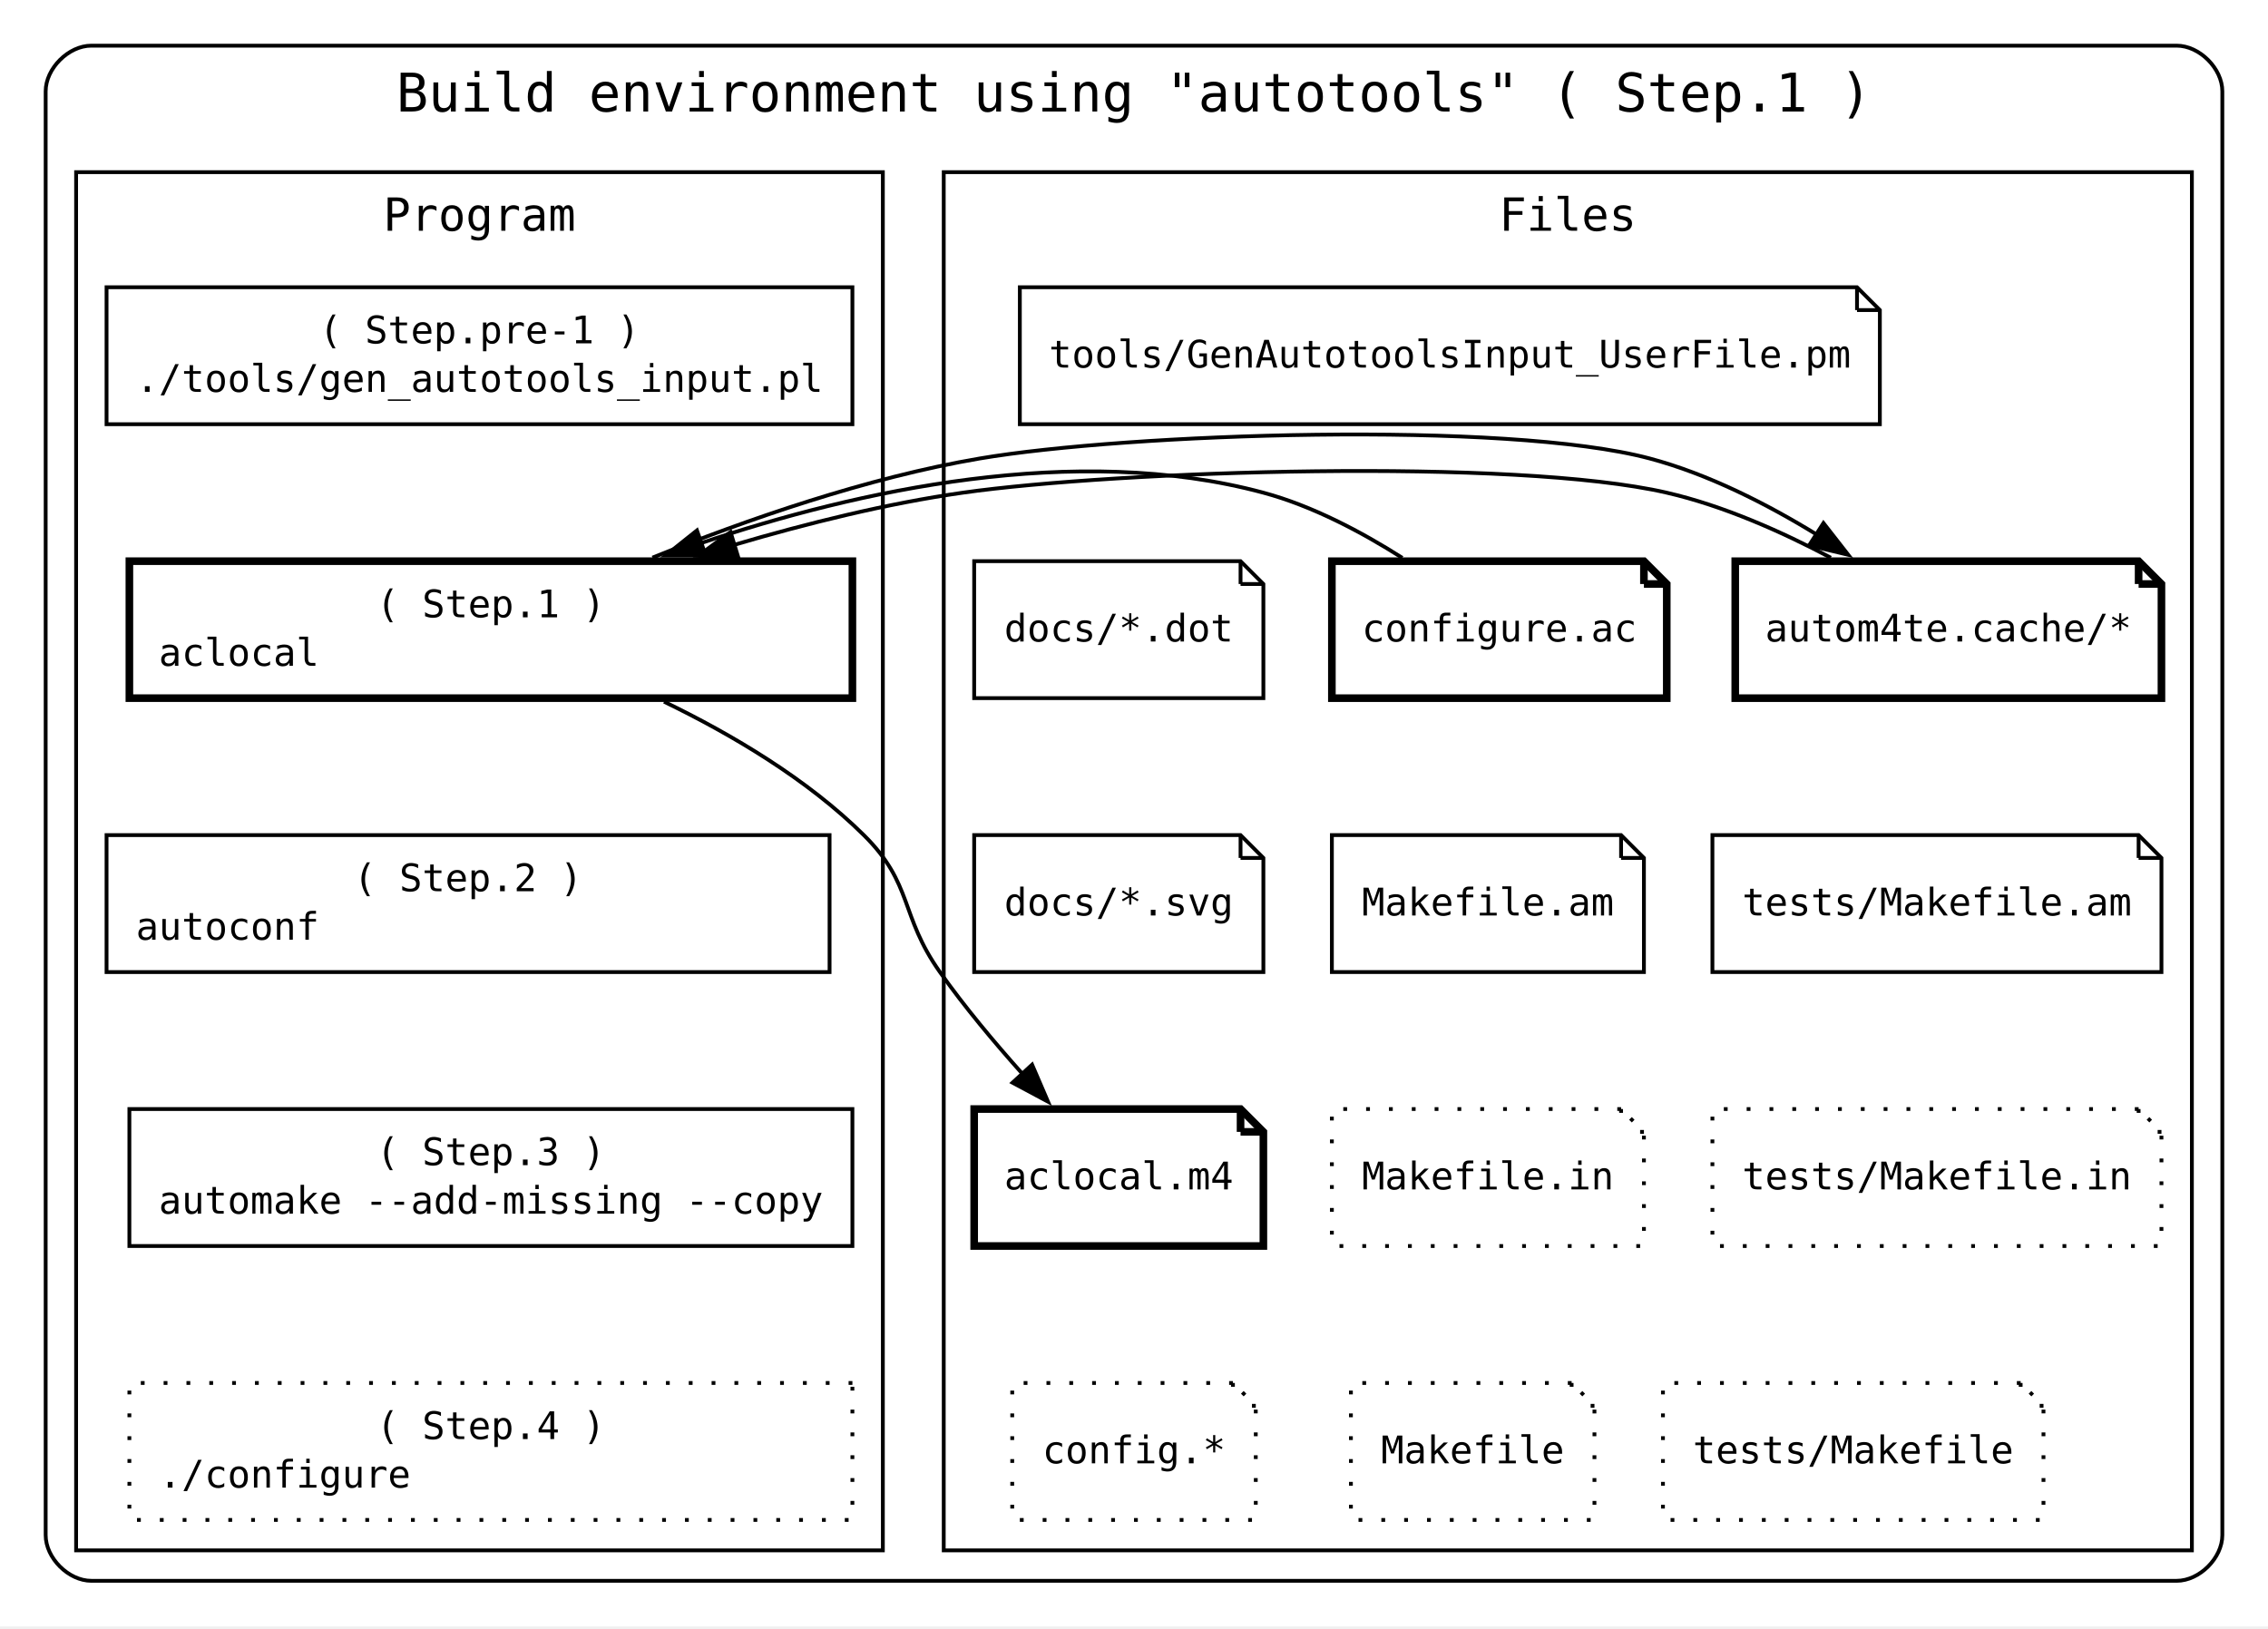
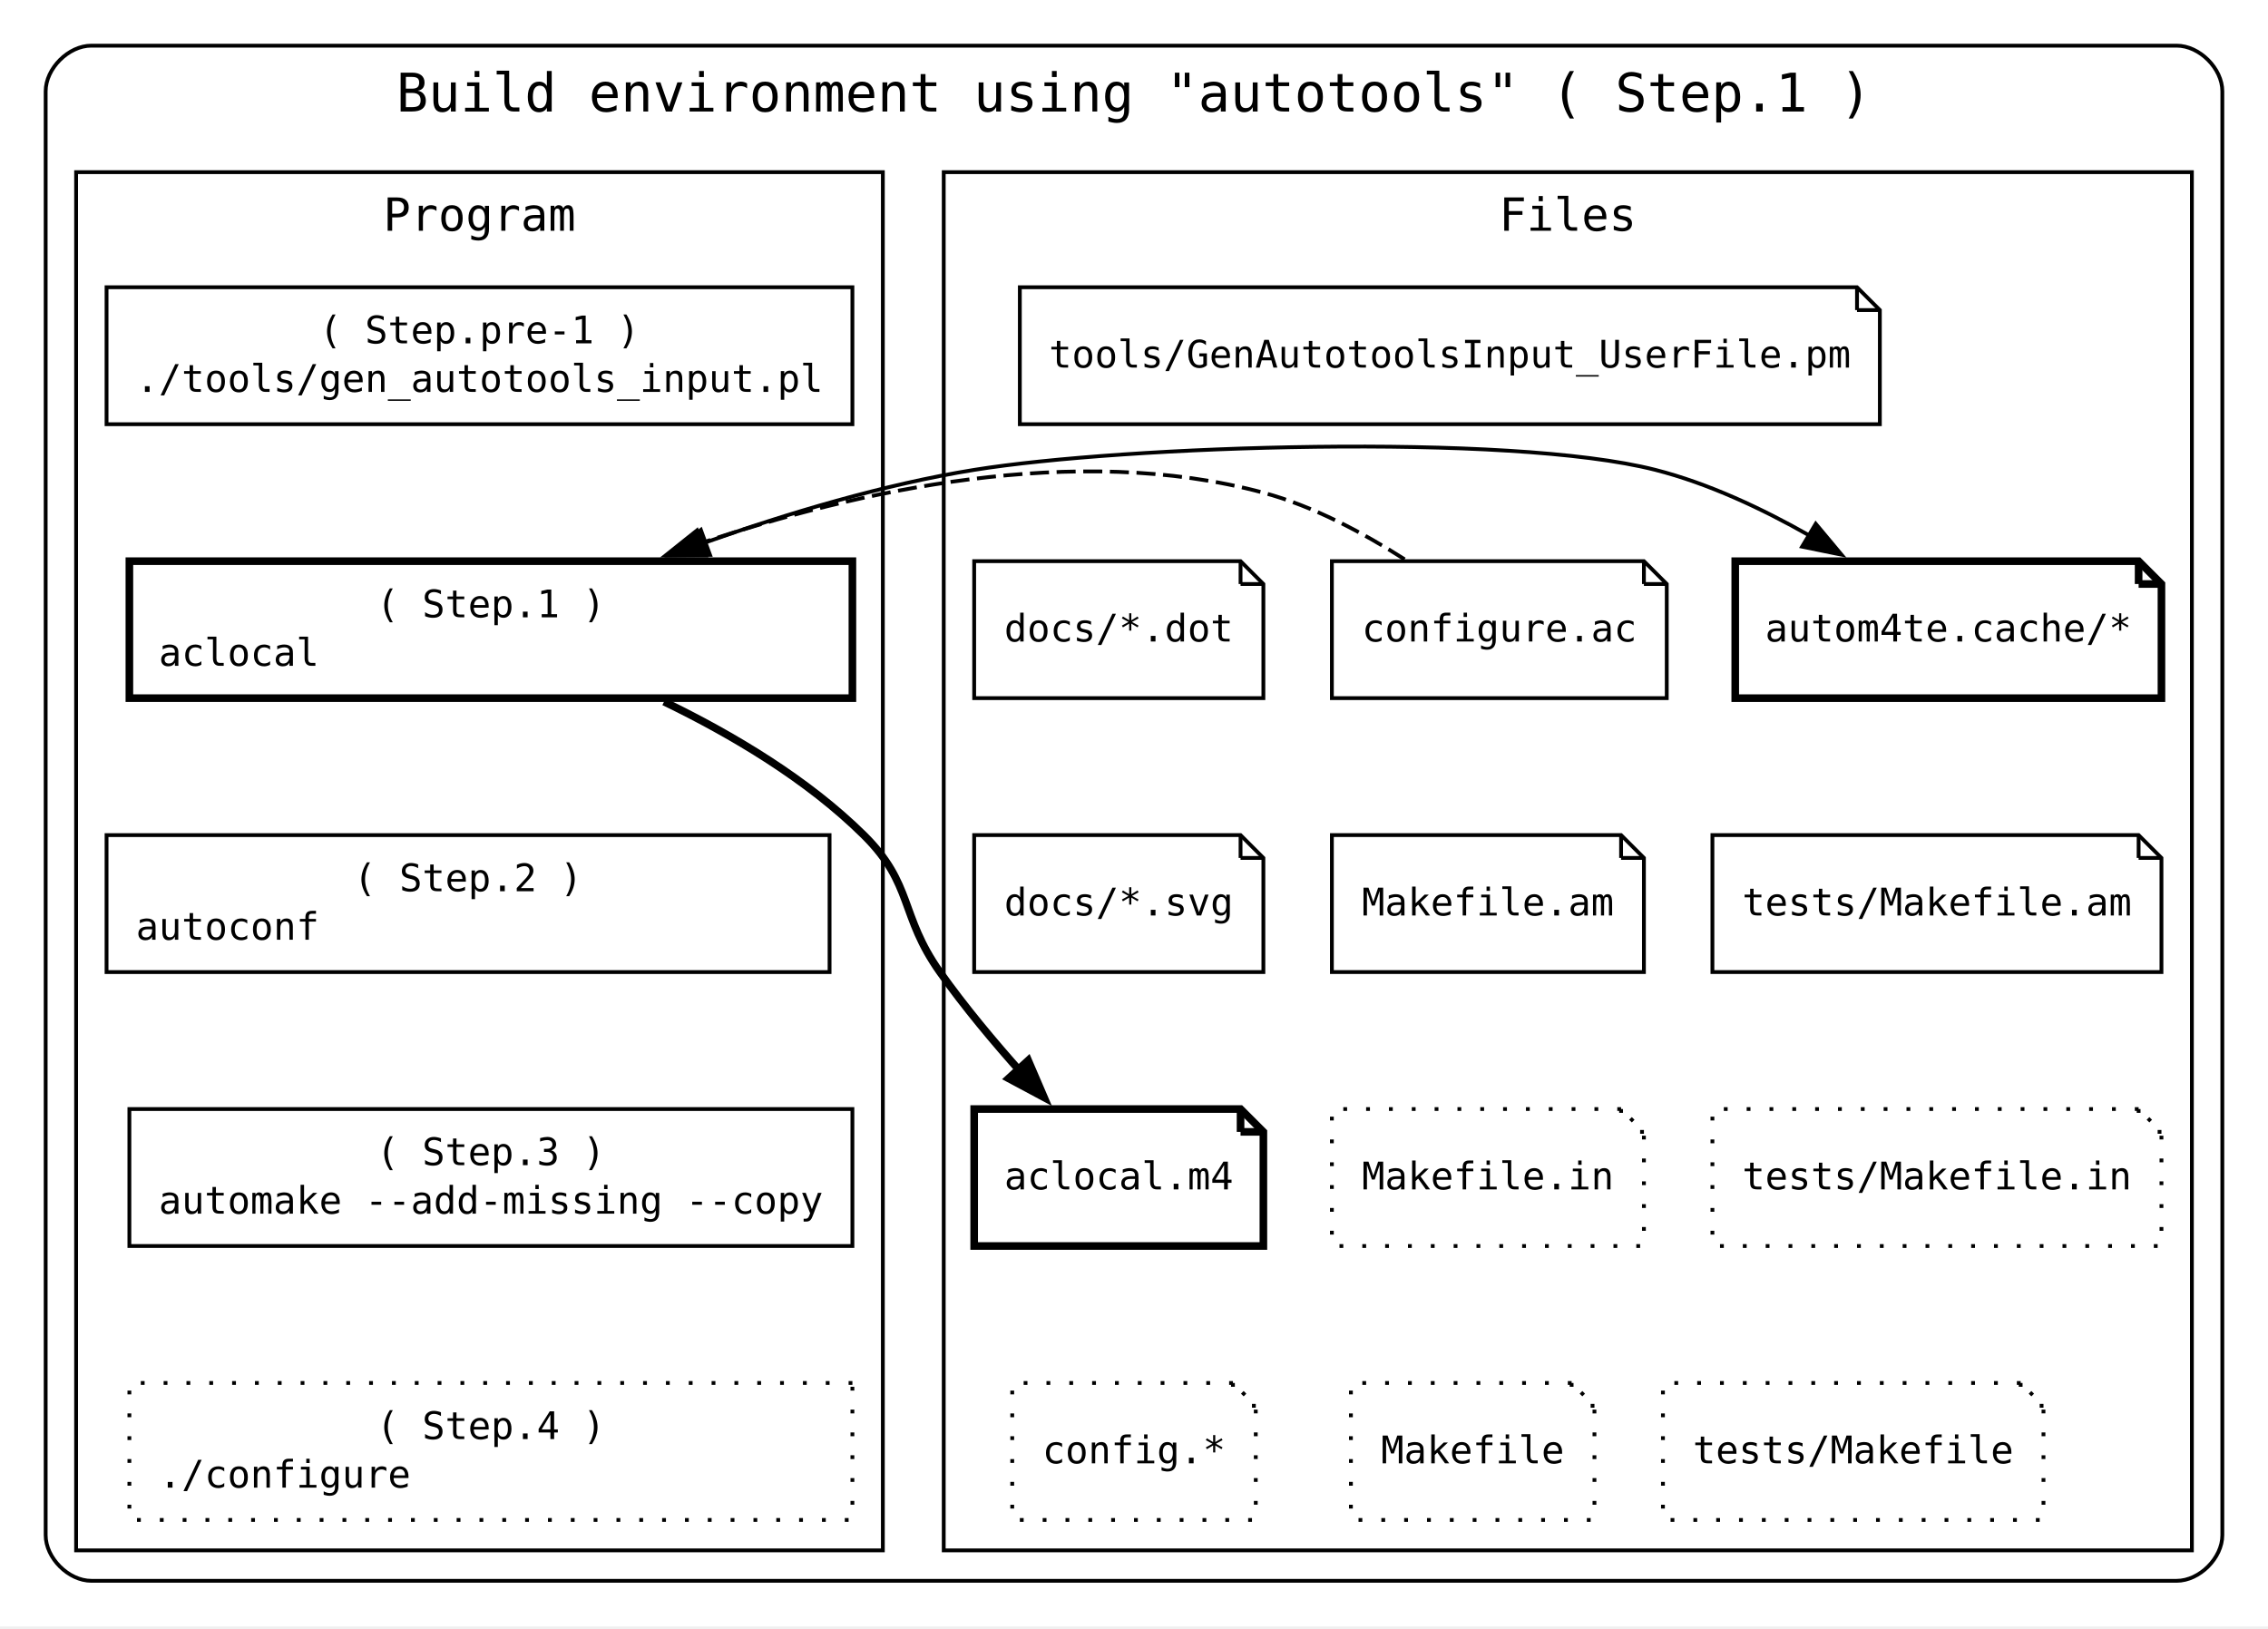
<svg xmlns="http://www.w3.org/2000/svg" width="596pt" height="428pt" viewBox="0.00 0.00 596.00 428.00">
  <g id="graph0" class="graph" transform="scale(1 1) rotate(0) translate(4 423.5)">
    <polygon fill="white" stroke="none" points="-4,4 -4,-423.5 592,-423.5 592,4 -4,4" />
    <g id="clust1" class="cluster">
      <path fill="none" stroke="black" d="M20,-8C20,-8 568,-8 568,-8 574,-8 580,-14 580,-20 580,-20 580,-399.5 580,-399.5 580,-405.5 574,-411.5 568,-411.5 568,-411.5 20,-411.5 20,-411.5 14,-411.5 8,-405.5 8,-399.5 8,-399.5 8,-20 8,-20 8,-14 14,-8 20,-8" />
      <text xml:space="preserve" text-anchor="middle" x="294" y="-394.2" font-family="monospace" font-size="14.00">Build environment using "autotools" ( Step.1 )</text>
    </g>
    <g id="clust2" class="cluster">
      <polygon fill="none" stroke="black" points="16,-16 16,-378.25 228,-378.25 228,-16 16,-16" />
      <text xml:space="preserve" text-anchor="middle" x="122" y="-362.85" font-family="monospace" font-size="12.00">Program</text>
    </g>
    <g id="clust4" class="cluster">
      <polygon fill="none" stroke="black" points="244,-16 244,-378.25 572,-378.25 572,-16 244,-16" />
      <text xml:space="preserve" text-anchor="middle" x="408" y="-362.85" font-family="monospace" font-size="12.00">Files</text>
    </g>
    <g id="node1" class="node">
      <polygon fill="none" stroke="black" points="220,-348 24,-348 24,-312 220,-312 220,-348" />
      <text xml:space="preserve" text-anchor="middle" x="122" y="-333.25" font-family="monospace" font-size="10.00">( Step.pre-1 )</text>
      <text xml:space="preserve" text-anchor="middle" x="122" y="-320.5" font-family="monospace" font-size="10.00">./tools/gen_autotools_input.pl</text>
    </g>
    <g id="node2" class="node">
      <polygon fill="none" stroke="black" stroke-width="2" points="220,-276 30,-276 30,-240 220,-240 220,-276" />
      <text xml:space="preserve" text-anchor="middle" x="125" y="-261.25" font-family="monospace" font-size="10.00">( Step.1 )</text>
      <text xml:space="preserve" text-anchor="middle" x="125" y="-248.5" font-family="monospace" font-size="10.00">aclocal                      </text>
    </g>
    <g id="node3" class="node">
      <polygon fill="none" stroke="black" points="214,-204 24,-204 24,-168 214,-168 214,-204" />
      <text xml:space="preserve" text-anchor="middle" x="119" y="-189.25" font-family="monospace" font-size="10.00">( Step.2 )</text>
      <text xml:space="preserve" text-anchor="middle" x="119" y="-176.5" font-family="monospace" font-size="10.00">autoconf                     </text>
    </g>
    <g id="node9" class="node">
      <polygon fill="none" stroke="black" stroke-width="2" points="322,-132 252,-132 252,-96 328,-96 328,-126 322,-132" />
      <polyline fill="none" stroke="black" stroke-width="2" points="322,-132 322,-126" />
      <polyline fill="none" stroke="black" stroke-width="2" points="328,-126 322,-126" />
      <text xml:space="preserve" text-anchor="middle" x="290" y="-110.88" font-family="monospace" font-size="10.00">aclocal.m4</text>
    </g>
-     <g id="edge31" class="edge">
-       <path fill="none" stroke="black" d="M170.5,-239.07C188.38,-230.42 208.15,-218.69 223,-204 236.02,-191.13 232.42,-182.94 243,-168 249.47,-158.86 257.29,-149.52 264.67,-141.27" />
-       <polygon fill="black" stroke="black" points="267.22,-143.67 271.41,-133.93 262.07,-138.93 267.22,-143.67" />
-     </g>
-     <g id="node15" class="node">
-       <polygon fill="none" stroke="black" stroke-width="2" points="558,-276 452,-276 452,-240 564,-240 564,-270 558,-276" />
-       <polyline fill="none" stroke="black" stroke-width="2" points="558,-276 558,-270" />
-       <polyline fill="none" stroke="black" stroke-width="2" points="564,-270 558,-270" />
-       <text xml:space="preserve" text-anchor="middle" x="508" y="-254.88" font-family="monospace" font-size="10.00">autom4te.cache/*</text>
-     </g>
-     <g id="edge33" class="edge">
-       <path fill="none" stroke="black" d="M167.46,-276.93C192.05,-286.85 223.91,-297.97 253.5,-303 292.06,-309.56 391.71,-313.06 429.5,-303 444.86,-298.91 460.35,-291.02 473.46,-282.97" />
-       <polygon fill="black" stroke="black" points="475.18,-286.02 481.7,-277.67 471.4,-280.14 475.18,-286.02" />
+     <g id="edge32" class="edge">
+       <path fill="none" stroke="black" stroke-width="2" d="M170.5,-239.07C188.38,-230.42 208.15,-218.69 223,-204 236.02,-191.13 232.42,-182.94 243,-168 249.47,-158.86 257.29,-149.52 264.67,-141.27" />
+       <polygon fill="black" stroke="black" stroke-width="2" points="266.2,-144.78 270.38,-135.05 261.04,-140.05 266.2,-144.78" />
    </g>
    <g id="node4" class="node">
      <polygon fill="none" stroke="black" points="220,-132 30,-132 30,-96 220,-96 220,-132" />
      <text xml:space="preserve" text-anchor="middle" x="125" y="-117.25" font-family="monospace" font-size="10.00">( Step.3 )</text>
      <text xml:space="preserve" text-anchor="middle" x="125" y="-104.5" font-family="monospace" font-size="10.00">automake --add-missing --copy</text>
    </g>
    <g id="node5" class="node">
      <polygon fill="none" stroke="black" stroke-dasharray="1,5" points="220,-60 30,-60 30,-24 220,-24 220,-60" />
      <text xml:space="preserve" text-anchor="middle" x="125" y="-45.25" font-family="monospace" font-size="10.00">( Step.4 )</text>
      <text xml:space="preserve" text-anchor="middle" x="125" y="-32.5" font-family="monospace" font-size="10.00">./configure                  </text>
    </g>
    <g id="node6" class="node">
      <polygon fill="none" stroke="black" points="484,-348 264,-348 264,-312 490,-312 490,-342 484,-348" />
      <polyline fill="none" stroke="black" points="484,-348 484,-342" />
      <polyline fill="none" stroke="black" points="490,-342 484,-342" />
      <text xml:space="preserve" text-anchor="middle" x="377" y="-326.88" font-family="monospace" font-size="10.00">tools/GenAutotoolsInput_UserFile.pm</text>
    </g>
    <g id="node7" class="node">
      <polygon fill="none" stroke="black" points="322,-276 252,-276 252,-240 328,-240 328,-270 322,-276" />
      <polyline fill="none" stroke="black" points="322,-276 322,-270" />
      <polyline fill="none" stroke="black" points="328,-270 322,-270" />
      <text xml:space="preserve" text-anchor="middle" x="290" y="-254.88" font-family="monospace" font-size="10.00">docs/*.dot</text>
    </g>
    <g id="node11" class="node">
-       <polygon fill="none" stroke="black" stroke-width="2" points="428,-276 346,-276 346,-240 434,-240 434,-270 428,-276" />
-       <polyline fill="none" stroke="black" stroke-width="2" points="428,-276 428,-270" />
-       <polyline fill="none" stroke="black" stroke-width="2" points="434,-270 428,-270" />
+       <polygon fill="none" stroke="black" points="428,-276 346,-276 346,-240 434,-240 434,-270 428,-276" />
+       <polyline fill="none" stroke="black" points="428,-276 428,-270" />
+       <polyline fill="none" stroke="black" points="434,-270 428,-270" />
      <text xml:space="preserve" text-anchor="middle" x="390" y="-254.88" font-family="monospace" font-size="10.00">configure.ac</text>
+     </g>
+     <g id="node15" class="node">
+       <polygon fill="none" stroke="black" stroke-width="2" points="558,-276 452,-276 452,-240 564,-240 564,-270 558,-276" />
+       <polyline fill="none" stroke="black" stroke-width="2" points="558,-276 558,-270" />
+       <polyline fill="none" stroke="black" stroke-width="2" points="564,-270 558,-270" />
+       <text xml:space="preserve" text-anchor="middle" x="508" y="-254.88" font-family="monospace" font-size="10.00">autom4te.cache/*</text>
    </g>
    <g id="node8" class="node">
      <polygon fill="none" stroke="black" points="322,-204 252,-204 252,-168 328,-168 328,-198 322,-204" />
      <polyline fill="none" stroke="black" points="322,-204 322,-198" />
      <polyline fill="none" stroke="black" points="328,-198 322,-198" />
      <text xml:space="preserve" text-anchor="middle" x="290" y="-182.88" font-family="monospace" font-size="10.00">docs/*.svg</text>
    </g>
    <g id="node12" class="node">
      <polygon fill="none" stroke="black" points="422,-204 346,-204 346,-168 428,-168 428,-198 422,-204" />
      <polyline fill="none" stroke="black" points="422,-204 422,-198" />
      <polyline fill="none" stroke="black" points="428,-198 422,-198" />
      <text xml:space="preserve" text-anchor="middle" x="387" y="-182.88" font-family="monospace" font-size="10.00">Makefile.am</text>
    </g>
    <g id="node10" class="node">
      <polygon fill="none" stroke="black" stroke-dasharray="1,5" points="320,-60 262,-60 262,-24 326,-24 326,-54 320,-60" />
      <polyline fill="none" stroke="black" stroke-dasharray="1,5" points="320,-60 320,-54" />
      <polyline fill="none" stroke="black" stroke-dasharray="1,5" points="326,-54 320,-54" />
      <text xml:space="preserve" text-anchor="middle" x="294" y="-38.88" font-family="monospace" font-size="10.00">config.*</text>
    </g>
    <g id="node13" class="node">
      <polygon fill="none" stroke="black" stroke-dasharray="1,5" points="422,-132 346,-132 346,-96 428,-96 428,-126 422,-132" />
      <polyline fill="none" stroke="black" stroke-dasharray="1,5" points="422,-132 422,-126" />
      <polyline fill="none" stroke="black" stroke-dasharray="1,5" points="428,-126 422,-126" />
      <text xml:space="preserve" text-anchor="middle" x="387" y="-110.88" font-family="monospace" font-size="10.00">Makefile.in</text>
    </g>
    <g id="node14" class="node">
      <polygon fill="none" stroke="black" stroke-dasharray="1,5" points="409,-60 351,-60 351,-24 415,-24 415,-54 409,-60" />
      <polyline fill="none" stroke="black" stroke-dasharray="1,5" points="409,-60 409,-54" />
      <polyline fill="none" stroke="black" stroke-dasharray="1,5" points="415,-54 409,-54" />
      <text xml:space="preserve" text-anchor="middle" x="383" y="-38.88" font-family="monospace" font-size="10.00">Makefile</text>
    </g>
    <g id="edge30" class="edge">
-       <path fill="none" stroke="black" d="M364.51,-276.87C353.8,-283.68 340.86,-290.54 328,-294 278.66,-307.28 221.23,-294.56 180.07,-280.7" />
+       <path fill="none" stroke="black" stroke-dasharray="5,2" d="M365.11,-276.49C354.28,-283.42 341.1,-290.47 328,-294 278.66,-307.28 221.23,-294.56 180.07,-280.7" />
      <polygon fill="black" stroke="black" points="181.47,-277.48 170.87,-277.48 179.15,-284.09 181.47,-277.48" />
    </g>
    <g id="node16" class="node">
      <polygon fill="none" stroke="black" points="558,-204 446,-204 446,-168 564,-168 564,-198 558,-204" />
      <polyline fill="none" stroke="black" points="558,-204 558,-198" />
      <polyline fill="none" stroke="black" points="564,-198 558,-198" />
      <text xml:space="preserve" text-anchor="middle" x="505" y="-182.88" font-family="monospace" font-size="10.00">tests/Makefile.am</text>
    </g>
    <g id="node17" class="node">
      <polygon fill="none" stroke="black" stroke-dasharray="1,5" points="558,-132 446,-132 446,-96 564,-96 564,-126 558,-132" />
      <polyline fill="none" stroke="black" stroke-dasharray="1,5" points="558,-132 558,-126" />
      <polyline fill="none" stroke="black" stroke-dasharray="1,5" points="564,-126 558,-126" />
      <text xml:space="preserve" text-anchor="middle" x="505" y="-110.88" font-family="monospace" font-size="10.00">tests/Makefile.in</text>
    </g>
    <g id="node18" class="node">
      <polygon fill="none" stroke="black" stroke-dasharray="1,5" points="527,-60 433,-60 433,-24 533,-24 533,-54 527,-60" />
      <polyline fill="none" stroke="black" stroke-dasharray="1,5" points="527,-60 527,-54" />
      <polyline fill="none" stroke="black" stroke-dasharray="1,5" points="533,-54 527,-54" />
      <text xml:space="preserve" text-anchor="middle" x="483" y="-38.88" font-family="monospace" font-size="10.00">tests/Makefile</text>
    </g>
-     <g id="edge32" class="edge">
-       <path fill="none" stroke="black" d="M477.12,-276.9C464.27,-283.72 448.9,-290.57 434,-294 393.94,-303.23 289.7,-299.79 249,-294 229.15,-291.18 208.03,-285.93 188.96,-280.3" />
-       <polygon fill="black" stroke="black" points="190.02,-276.97 179.44,-277.4 187.98,-283.66 190.02,-276.97" />
+     <g id="edge31" class="edge">
+       <path fill="none" stroke="black" d="M471.39,-282.8C459.09,-289.79 444.95,-296.44 431,-300 392.46,-309.83 291.27,-306.33 252,-300 228.27,-296.18 202.96,-288.58 181.24,-280.88" />
+       <polygon fill="black" stroke="black" points="473.15,-285.83 479.94,-277.7 469.56,-279.82 473.15,-285.83" />
+       <polygon fill="black" stroke="black" points="182.58,-277.65 171.98,-277.51 180.18,-284.22 182.58,-277.65" />
    </g>
  </g>
</svg>
